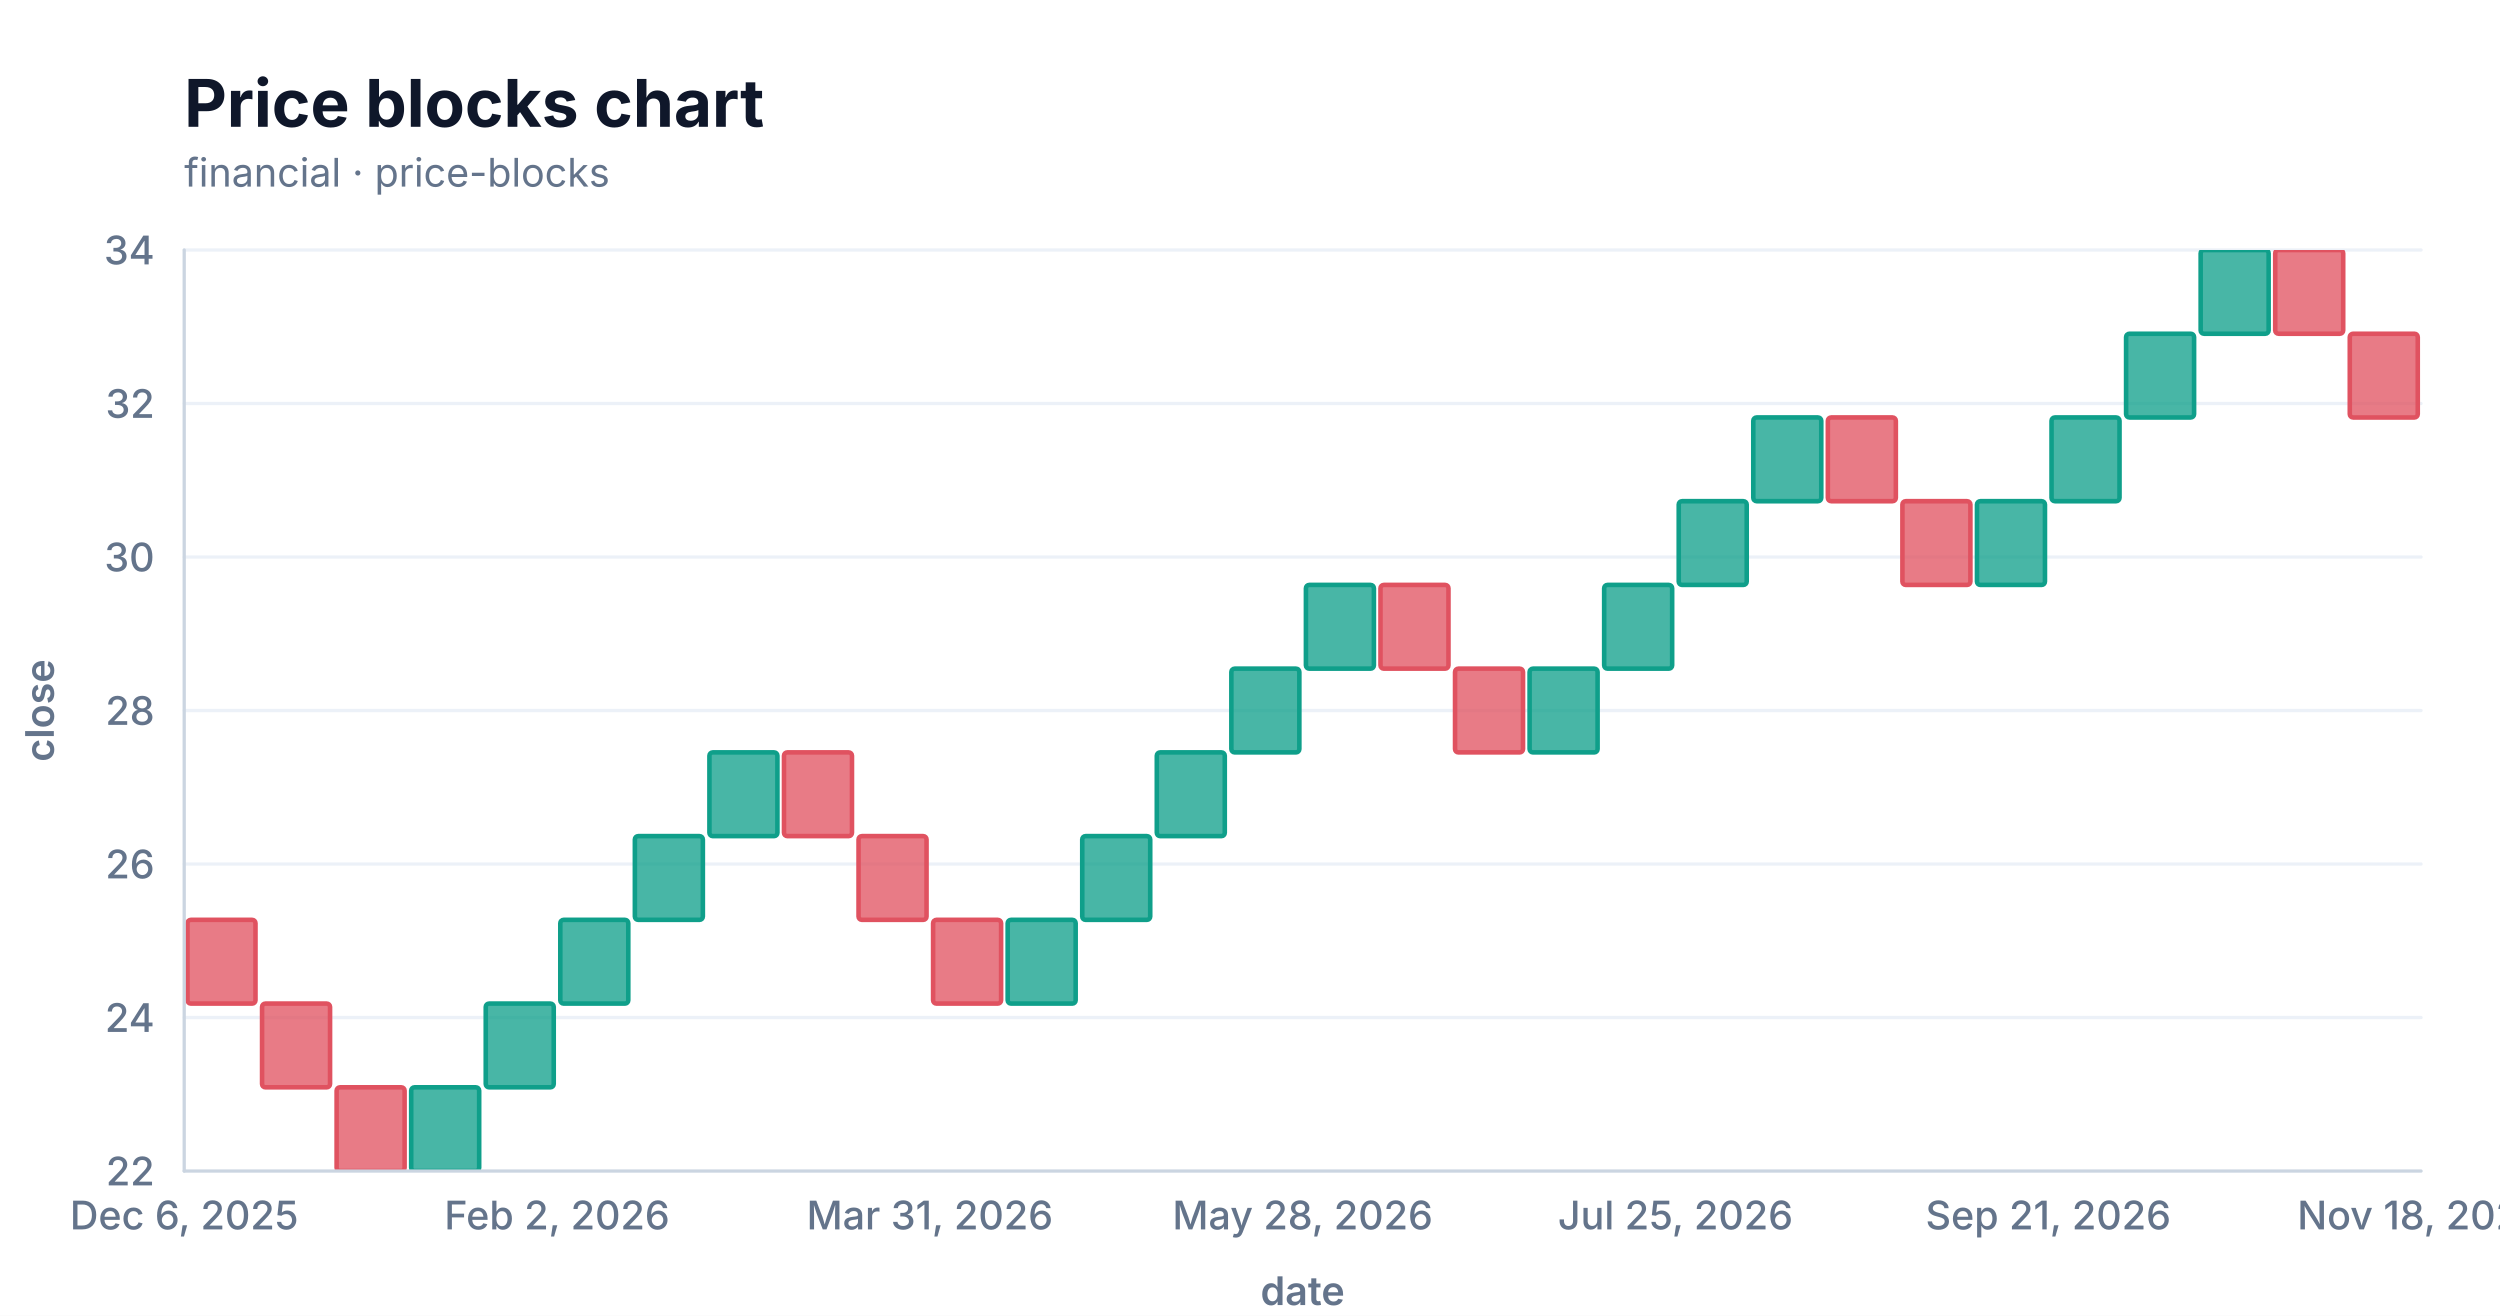
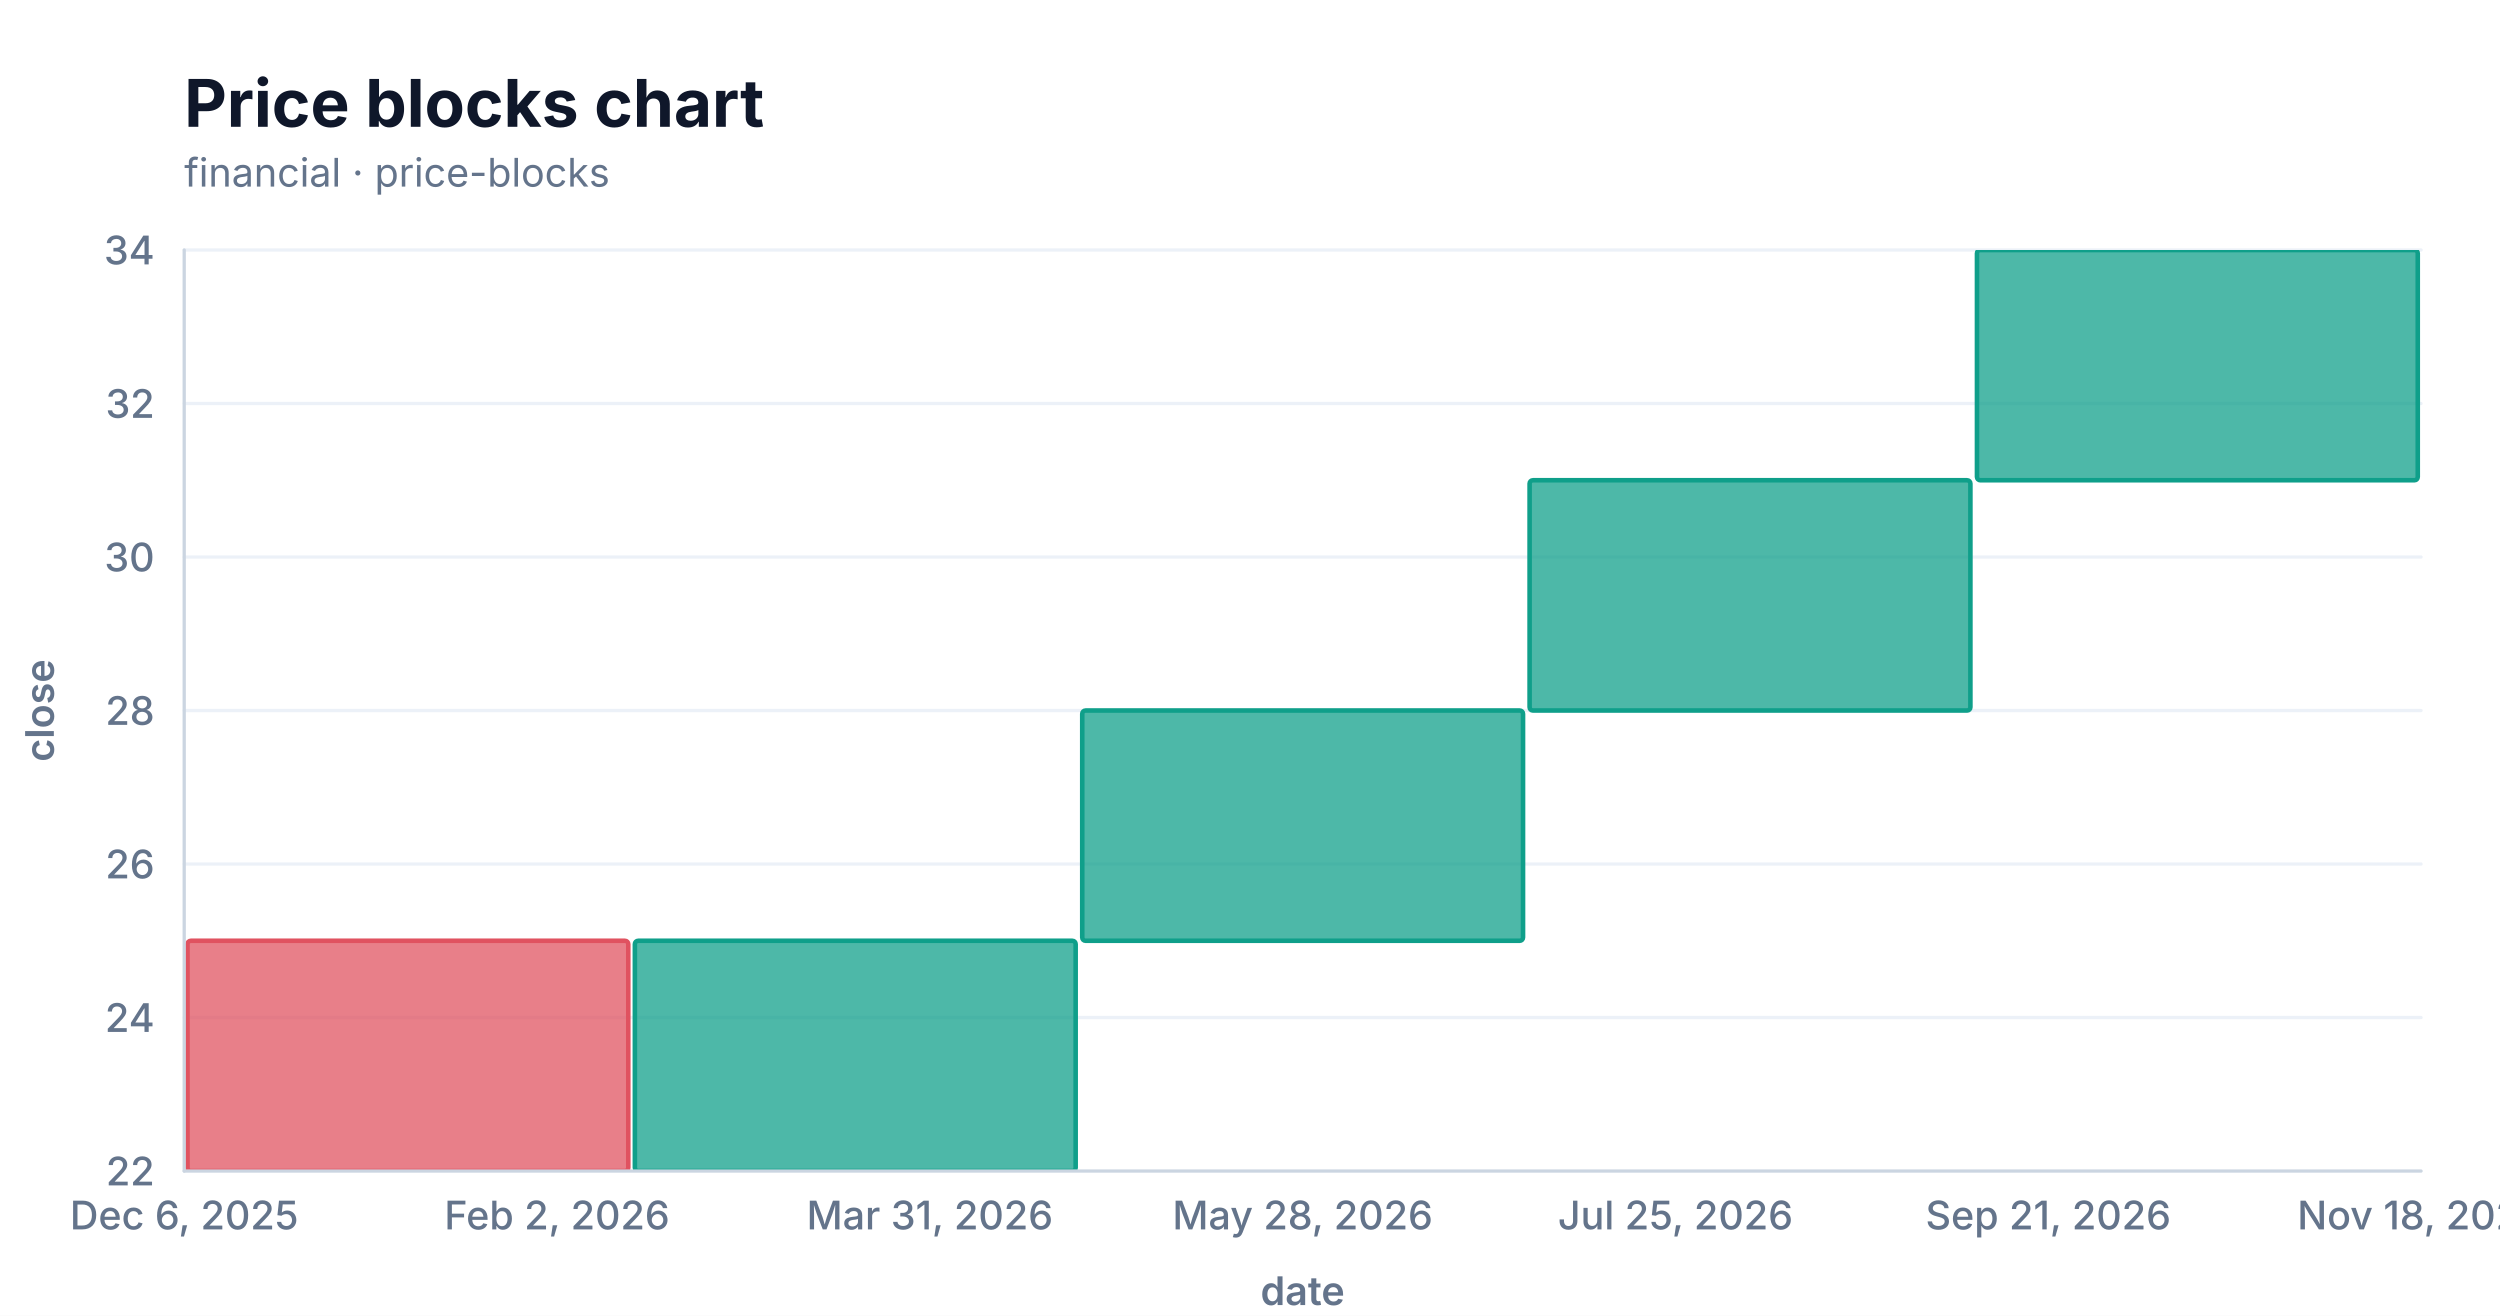
<svg xmlns="http://www.w3.org/2000/svg" width="760" height="400" viewBox="0 0 760 400" role="img" aria-labelledby="title description">
  <defs>
    <clipPath id="clip-1">
      <rect x="56" y="76" width="680" height="280" />
    </clipPath>
  </defs>
  <rect width="100%" height="100%" fill="#ffffff" />
  <g data-scene-node="scene:root">
    <line data-scene-node="axis-y:grid:1" opacity="0.82" x1="56" y1="309.333" x2="736" y2="309.333" fill="none" stroke="#e8eef6" stroke-width="1" stroke-linecap="round" />
    <line data-scene-node="axis-y:grid:2" opacity="0.82" x1="56" y1="262.667" x2="736" y2="262.667" fill="none" stroke="#e8eef6" stroke-width="1" stroke-linecap="round" />
    <line data-scene-node="axis-y:grid:3" opacity="0.82" x1="56" y1="216" x2="736" y2="216" fill="none" stroke="#e8eef6" stroke-width="1" stroke-linecap="round" />
    <line data-scene-node="axis-y:grid:4" opacity="0.82" x1="56" y1="169.333" x2="736" y2="169.333" fill="none" stroke="#e8eef6" stroke-width="1" stroke-linecap="round" />
    <line data-scene-node="axis-y:grid:5" opacity="0.82" x1="56" y1="122.667" x2="736" y2="122.667" fill="none" stroke="#e8eef6" stroke-width="1" stroke-linecap="round" />
    <line data-scene-node="axis-y:grid:6" opacity="0.82" x1="56" y1="76" x2="736" y2="76" fill="none" stroke="#e8eef6" stroke-width="1" stroke-linecap="round" />
    <g data-scene-node="layer-0:group" clip-path="url(#clip-1)">
-       <rect data-scene-node="layer-0:renko:0" x="57" y="279.636" width="20.667" height="25.455" rx="1" fill="#e05260c2" stroke="#e05260" stroke-width="1.4" />
-       <rect data-scene-node="layer-0:renko:1" x="79.667" y="305.091" width="20.667" height="25.455" rx="1" fill="#e05260c2" stroke="#e05260" stroke-width="1.4" />
-       <rect data-scene-node="layer-0:renko:2" x="102.333" y="330.545" width="20.667" height="25.455" rx="1" fill="#e05260c2" stroke="#e05260" stroke-width="1.4" />
-       <rect data-scene-node="layer-0:renko:3" x="125" y="330.545" width="20.667" height="25.455" rx="1" fill="#0f9f8ac2" stroke="#0f9f8a" stroke-width="1.4" />
-       <rect data-scene-node="layer-0:renko:4" x="147.667" y="305.091" width="20.667" height="25.455" rx="1" fill="#0f9f8ac2" stroke="#0f9f8a" stroke-width="1.4" />
-       <rect data-scene-node="layer-0:renko:5" x="170.333" y="279.636" width="20.667" height="25.455" rx="1" fill="#0f9f8ac2" stroke="#0f9f8a" stroke-width="1.4" />
-       <rect data-scene-node="layer-0:renko:6" x="193" y="254.182" width="20.667" height="25.455" rx="1" fill="#0f9f8ac2" stroke="#0f9f8a" stroke-width="1.4" />
-       <rect data-scene-node="layer-0:renko:7" x="215.667" y="228.727" width="20.667" height="25.455" rx="1" fill="#0f9f8ac2" stroke="#0f9f8a" stroke-width="1.4" />
-       <rect data-scene-node="layer-0:renko:8" x="238.333" y="228.727" width="20.667" height="25.455" rx="1" fill="#e05260c2" stroke="#e05260" stroke-width="1.4" />
-       <rect data-scene-node="layer-0:renko:9" x="261" y="254.182" width="20.667" height="25.455" rx="1" fill="#e05260c2" stroke="#e05260" stroke-width="1.4" />
-       <rect data-scene-node="layer-0:renko:10" x="283.667" y="279.636" width="20.667" height="25.455" rx="1" fill="#e05260c2" stroke="#e05260" stroke-width="1.4" />
-       <rect data-scene-node="layer-0:renko:11" x="306.333" y="279.636" width="20.667" height="25.455" rx="1" fill="#0f9f8ac2" stroke="#0f9f8a" stroke-width="1.4" />
-       <rect data-scene-node="layer-0:renko:12" x="329" y="254.182" width="20.667" height="25.455" rx="1" fill="#0f9f8ac2" stroke="#0f9f8a" stroke-width="1.4" />
-       <rect data-scene-node="layer-0:renko:13" x="351.667" y="228.727" width="20.667" height="25.455" rx="1" fill="#0f9f8ac2" stroke="#0f9f8a" stroke-width="1.4" />
-       <rect data-scene-node="layer-0:renko:14" x="374.333" y="203.273" width="20.667" height="25.455" rx="1" fill="#0f9f8ac2" stroke="#0f9f8a" stroke-width="1.4" />
-       <rect data-scene-node="layer-0:renko:15" x="397" y="177.818" width="20.667" height="25.455" rx="1" fill="#0f9f8ac2" stroke="#0f9f8a" stroke-width="1.4" />
-       <rect data-scene-node="layer-0:renko:16" x="419.667" y="177.818" width="20.667" height="25.455" rx="1" fill="#e05260c2" stroke="#e05260" stroke-width="1.4" />
-       <rect data-scene-node="layer-0:renko:17" x="442.333" y="203.273" width="20.667" height="25.455" rx="1" fill="#e05260c2" stroke="#e05260" stroke-width="1.4" />
-       <rect data-scene-node="layer-0:renko:18" x="465" y="203.273" width="20.667" height="25.455" rx="1" fill="#0f9f8ac2" stroke="#0f9f8a" stroke-width="1.4" />
-       <rect data-scene-node="layer-0:renko:19" x="487.667" y="177.818" width="20.667" height="25.455" rx="1" fill="#0f9f8ac2" stroke="#0f9f8a" stroke-width="1.4" />
-       <rect data-scene-node="layer-0:renko:20" x="510.333" y="152.364" width="20.667" height="25.455" rx="1" fill="#0f9f8ac2" stroke="#0f9f8a" stroke-width="1.4" />
-       <rect data-scene-node="layer-0:renko:21" x="533" y="126.909" width="20.667" height="25.455" rx="1" fill="#0f9f8ac2" stroke="#0f9f8a" stroke-width="1.4" />
-       <rect data-scene-node="layer-0:renko:22" x="555.667" y="126.909" width="20.667" height="25.455" rx="1" fill="#e05260c2" stroke="#e05260" stroke-width="1.4" />
-       <rect data-scene-node="layer-0:renko:23" x="578.333" y="152.364" width="20.667" height="25.455" rx="1" fill="#e05260c2" stroke="#e05260" stroke-width="1.4" />
-       <rect data-scene-node="layer-0:renko:24" x="601" y="152.364" width="20.667" height="25.455" rx="1" fill="#0f9f8ac2" stroke="#0f9f8a" stroke-width="1.4" />
-       <rect data-scene-node="layer-0:renko:25" x="623.667" y="126.909" width="20.667" height="25.455" rx="1" fill="#0f9f8ac2" stroke="#0f9f8a" stroke-width="1.4" />
-       <rect data-scene-node="layer-0:renko:26" x="646.333" y="101.455" width="20.667" height="25.455" rx="1" fill="#0f9f8ac2" stroke="#0f9f8a" stroke-width="1.4" />
-       <rect data-scene-node="layer-0:renko:27" x="669" y="76" width="20.667" height="25.455" rx="1" fill="#0f9f8ac2" stroke="#0f9f8a" stroke-width="1.4" />
-       <rect data-scene-node="layer-0:renko:28" x="691.667" y="76" width="20.667" height="25.455" rx="1" fill="#e05260c2" stroke="#e05260" stroke-width="1.4" />
-       <rect data-scene-node="layer-0:renko:29" x="714.333" y="101.455" width="20.667" height="25.455" rx="1" fill="#e05260c2" stroke="#e05260" stroke-width="1.4" />
+       <rect data-scene-node="layer-0:renko:0" x="57" y="286" width="134" height="70" rx="1" fill="#e05260bd" stroke="#e05260" stroke-width="1.4" />
+       <rect data-scene-node="layer-0:renko:1" x="193" y="286" width="134" height="70" rx="1" fill="#0f9f8abd" stroke="#0f9f8a" stroke-width="1.4" />
+       <rect data-scene-node="layer-0:renko:2" x="329" y="216" width="134" height="70" rx="1" fill="#0f9f8abd" stroke="#0f9f8a" stroke-width="1.4" />
+       <rect data-scene-node="layer-0:renko:3" x="465" y="146" width="134" height="70" rx="1" fill="#0f9f8abd" stroke="#0f9f8a" stroke-width="1.4" />
+       <rect data-scene-node="layer-0:renko:4" x="601" y="76" width="134" height="70" rx="1" fill="#0f9f8abd" stroke="#0f9f8a" stroke-width="1.4" />
    </g>
    <line data-scene-node="axis-x:line" x1="56" y1="356" x2="736" y2="356" fill="none" stroke="#cbd5e1" stroke-width="1" stroke-linecap="round" />
    <line data-scene-node="axis-y:line" x1="56" y1="76" x2="56" y2="356" fill="none" stroke="#cbd5e1" stroke-width="1" stroke-linecap="round" />
    <text data-scene-node="axis-x:label:0" x="56" y="365" fill="#64748b" font-family="Inter, ui-sans-serif, system-ui, -apple-system, BlinkMacSystemFont, &quot;Segoe UI&quot;, sans-serif" font-size="12" font-weight="500" text-anchor="middle" dominant-baseline="text-before-edge">Dec 6, 2025</text>
    <text data-scene-node="axis-x:label:1" x="169.333" y="365" fill="#64748b" font-family="Inter, ui-sans-serif, system-ui, -apple-system, BlinkMacSystemFont, &quot;Segoe UI&quot;, sans-serif" font-size="12" font-weight="500" text-anchor="middle" dominant-baseline="text-before-edge">Feb 2, 2026</text>
    <text data-scene-node="axis-x:label:2" x="282.667" y="365" fill="#64748b" font-family="Inter, ui-sans-serif, system-ui, -apple-system, BlinkMacSystemFont, &quot;Segoe UI&quot;, sans-serif" font-size="12" font-weight="500" text-anchor="middle" dominant-baseline="text-before-edge">Mar 31, 2026</text>
    <text data-scene-node="axis-x:label:3" x="396" y="365" fill="#64748b" font-family="Inter, ui-sans-serif, system-ui, -apple-system, BlinkMacSystemFont, &quot;Segoe UI&quot;, sans-serif" font-size="12" font-weight="500" text-anchor="middle" dominant-baseline="text-before-edge">May 28, 2026</text>
    <text data-scene-node="axis-x:label:4" x="509.333" y="365" fill="#64748b" font-family="Inter, ui-sans-serif, system-ui, -apple-system, BlinkMacSystemFont, &quot;Segoe UI&quot;, sans-serif" font-size="12" font-weight="500" text-anchor="middle" dominant-baseline="text-before-edge">Jul 25, 2026</text>
    <text data-scene-node="axis-x:label:5" x="622.667" y="365" fill="#64748b" font-family="Inter, ui-sans-serif, system-ui, -apple-system, BlinkMacSystemFont, &quot;Segoe UI&quot;, sans-serif" font-size="12" font-weight="500" text-anchor="middle" dominant-baseline="text-before-edge">Sep 21, 2026</text>
    <text data-scene-node="axis-x:label:6" x="736" y="365" fill="#64748b" font-family="Inter, ui-sans-serif, system-ui, -apple-system, BlinkMacSystemFont, &quot;Segoe UI&quot;, sans-serif" font-size="12" font-weight="500" text-anchor="middle" dominant-baseline="text-before-edge">Nov 18, 2026</text>
    <text data-scene-node="axis-x:title" x="396" y="388" fill="#64748b" font-family="Inter, ui-sans-serif, system-ui, -apple-system, BlinkMacSystemFont, &quot;Segoe UI&quot;, sans-serif" font-size="12" font-weight="600" text-anchor="middle" dominant-baseline="text-before-edge">date</text>
    <text data-scene-node="axis-y:label:0" x="47" y="356" fill="#64748b" font-family="Inter, ui-sans-serif, system-ui, -apple-system, BlinkMacSystemFont, &quot;Segoe UI&quot;, sans-serif" font-size="12" font-weight="500" text-anchor="end" dominant-baseline="central">22</text>
    <text data-scene-node="axis-y:label:1" x="47" y="309.333" fill="#64748b" font-family="Inter, ui-sans-serif, system-ui, -apple-system, BlinkMacSystemFont, &quot;Segoe UI&quot;, sans-serif" font-size="12" font-weight="500" text-anchor="end" dominant-baseline="central">24</text>
    <text data-scene-node="axis-y:label:2" x="47" y="262.667" fill="#64748b" font-family="Inter, ui-sans-serif, system-ui, -apple-system, BlinkMacSystemFont, &quot;Segoe UI&quot;, sans-serif" font-size="12" font-weight="500" text-anchor="end" dominant-baseline="central">26</text>
    <text data-scene-node="axis-y:label:3" x="47" y="216" fill="#64748b" font-family="Inter, ui-sans-serif, system-ui, -apple-system, BlinkMacSystemFont, &quot;Segoe UI&quot;, sans-serif" font-size="12" font-weight="500" text-anchor="end" dominant-baseline="central">28</text>
    <text data-scene-node="axis-y:label:4" x="47" y="169.333" fill="#64748b" font-family="Inter, ui-sans-serif, system-ui, -apple-system, BlinkMacSystemFont, &quot;Segoe UI&quot;, sans-serif" font-size="12" font-weight="500" text-anchor="end" dominant-baseline="central">30</text>
    <text data-scene-node="axis-y:label:5" x="47" y="122.667" fill="#64748b" font-family="Inter, ui-sans-serif, system-ui, -apple-system, BlinkMacSystemFont, &quot;Segoe UI&quot;, sans-serif" font-size="12" font-weight="500" text-anchor="end" dominant-baseline="central">32</text>
    <text data-scene-node="axis-y:label:6" x="47" y="76" fill="#64748b" font-family="Inter, ui-sans-serif, system-ui, -apple-system, BlinkMacSystemFont, &quot;Segoe UI&quot;, sans-serif" font-size="12" font-weight="500" text-anchor="end" dominant-baseline="central">34</text>
    <text data-scene-node="axis-y:title" x="12" y="216" fill="#64748b" font-family="Inter, ui-sans-serif, system-ui, -apple-system, BlinkMacSystemFont, &quot;Segoe UI&quot;, sans-serif" font-size="12" font-weight="600" text-anchor="middle" dominant-baseline="central" transform="rotate(-90 12 216)">close</text>
    <text data-scene-node="chart:title" x="56" y="24" fill="#0f172a" font-family="Inter, ui-sans-serif, system-ui, -apple-system, BlinkMacSystemFont, &quot;Segoe UI&quot;, sans-serif" font-size="20" font-weight="700" text-anchor="start" dominant-baseline="text-before-edge">Price blocks chart</text>
    <text data-scene-node="chart:subtitle" x="56" y="48" fill="#64748b" font-family="Inter, ui-sans-serif, system-ui, -apple-system, BlinkMacSystemFont, &quot;Segoe UI&quot;, sans-serif" font-size="12" font-weight="400" text-anchor="start" dominant-baseline="text-before-edge">financial · price-blocks</text>
  </g>
</svg>
